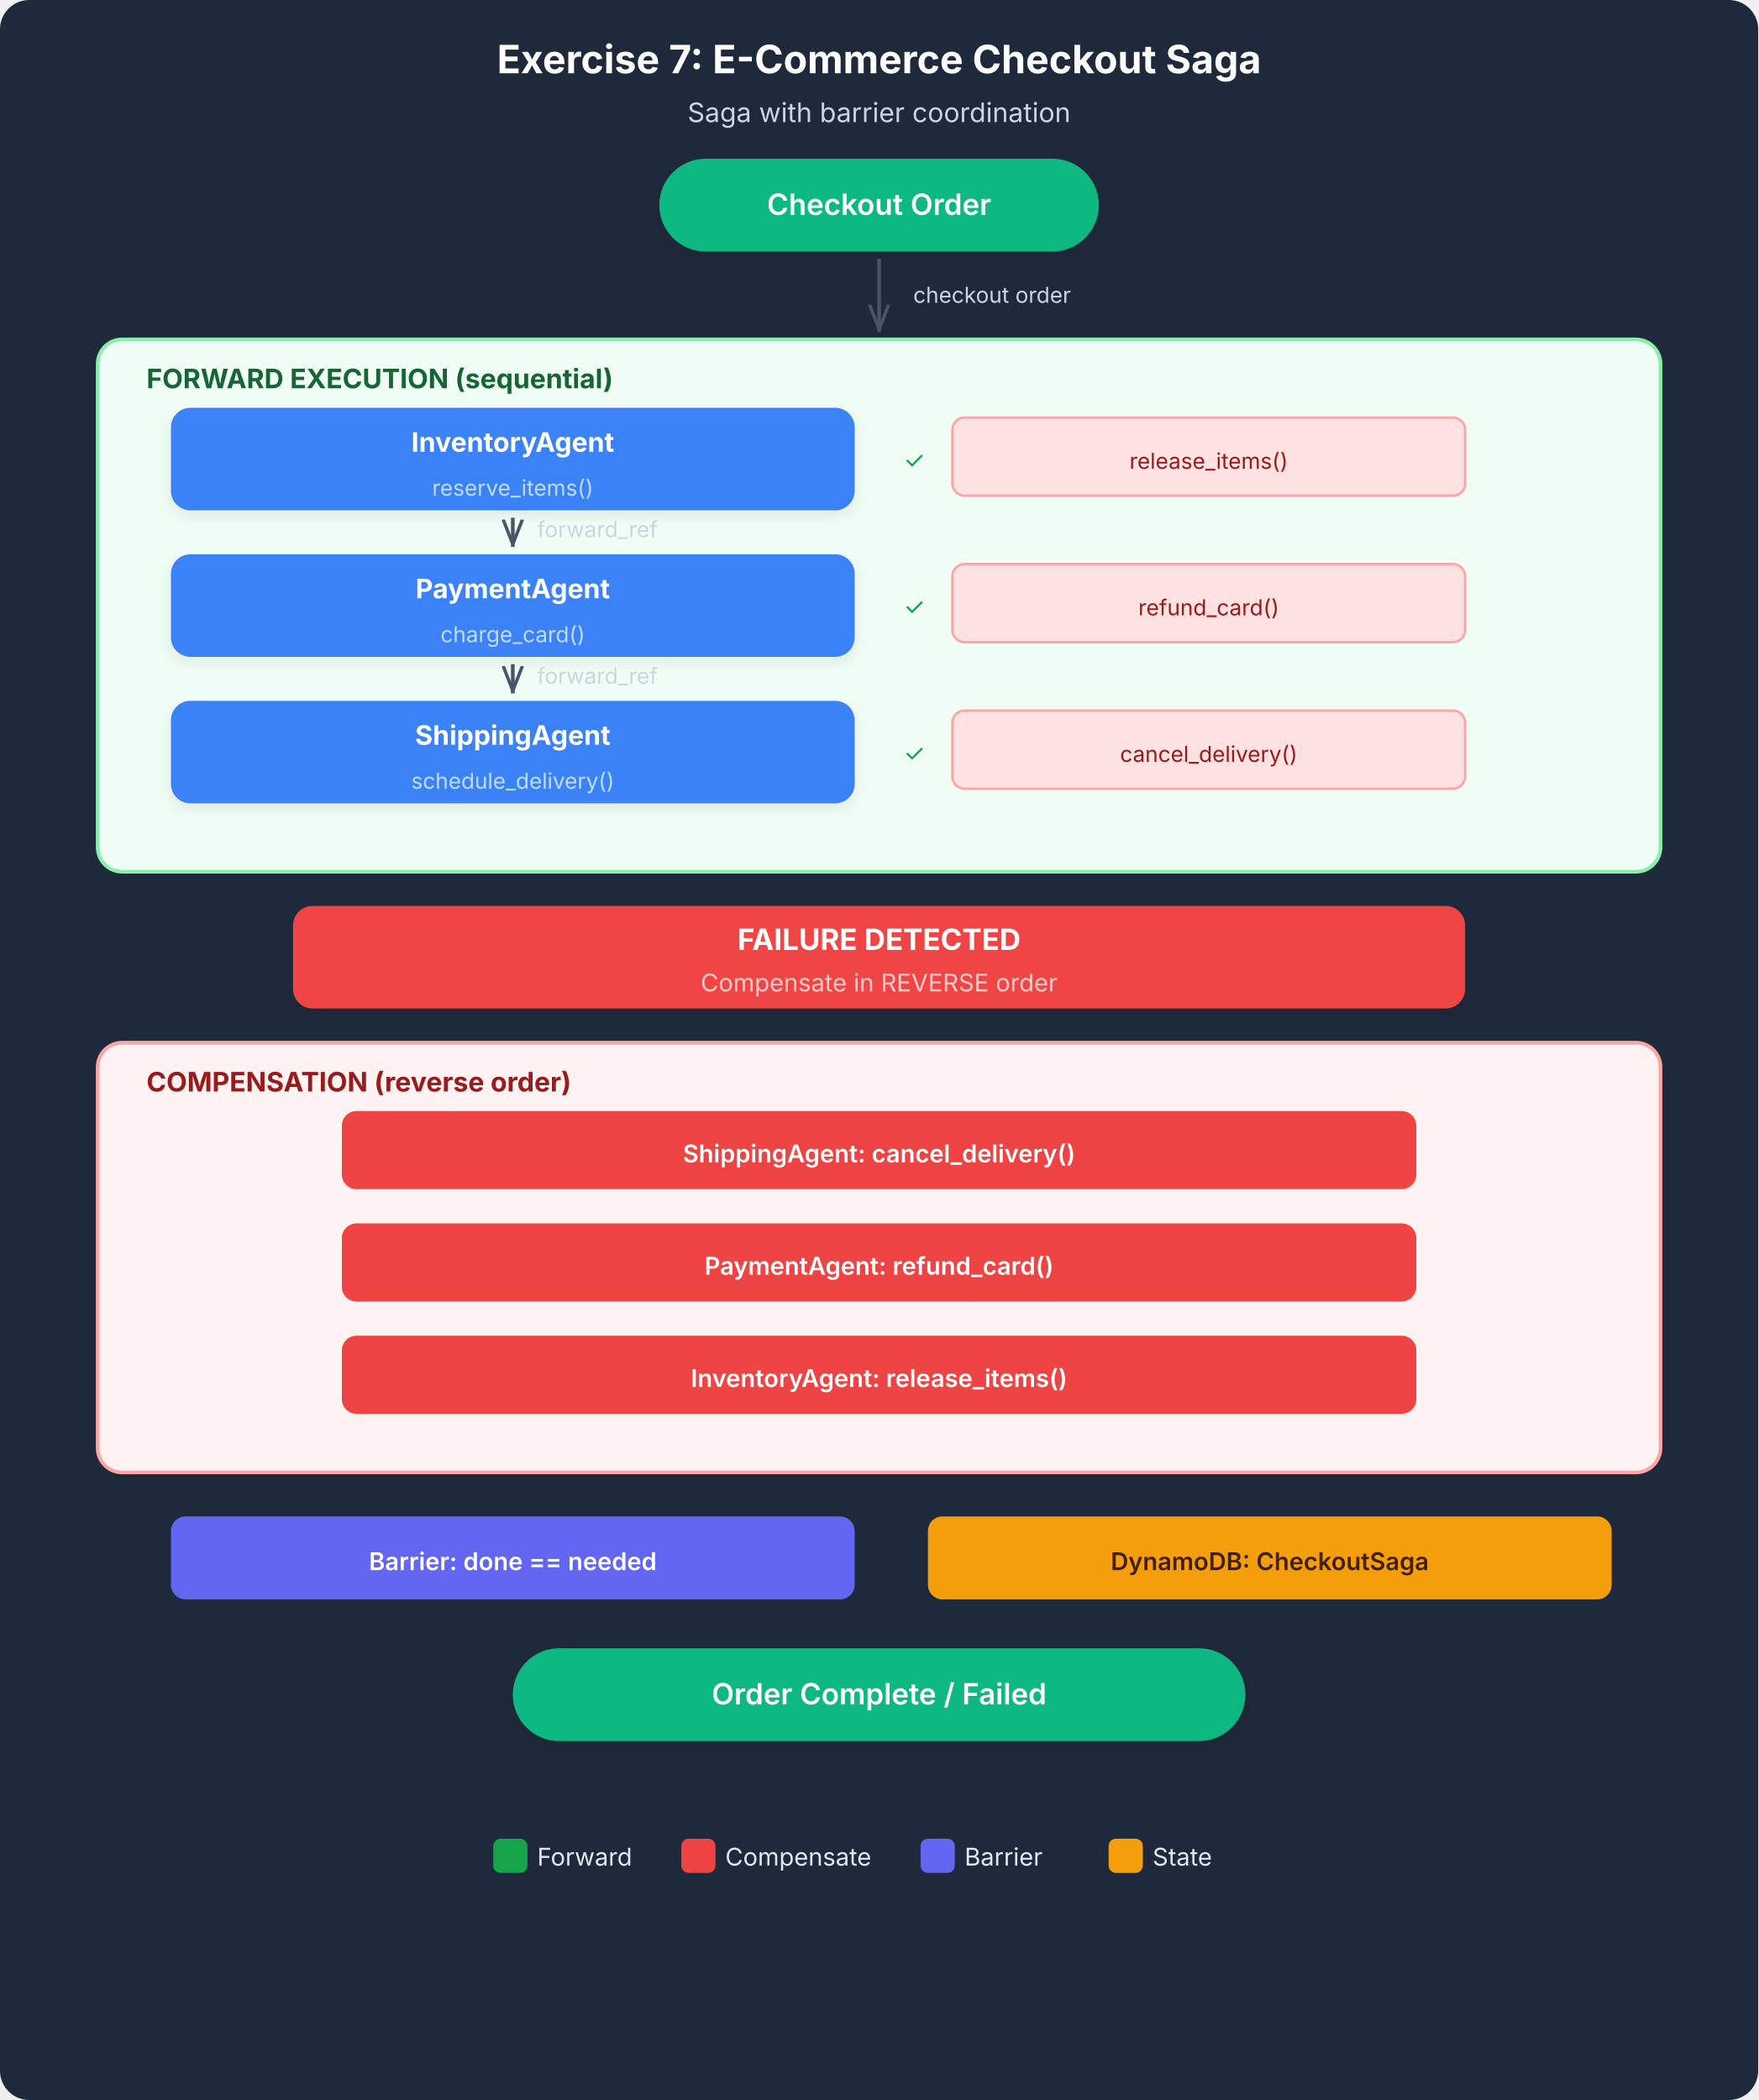
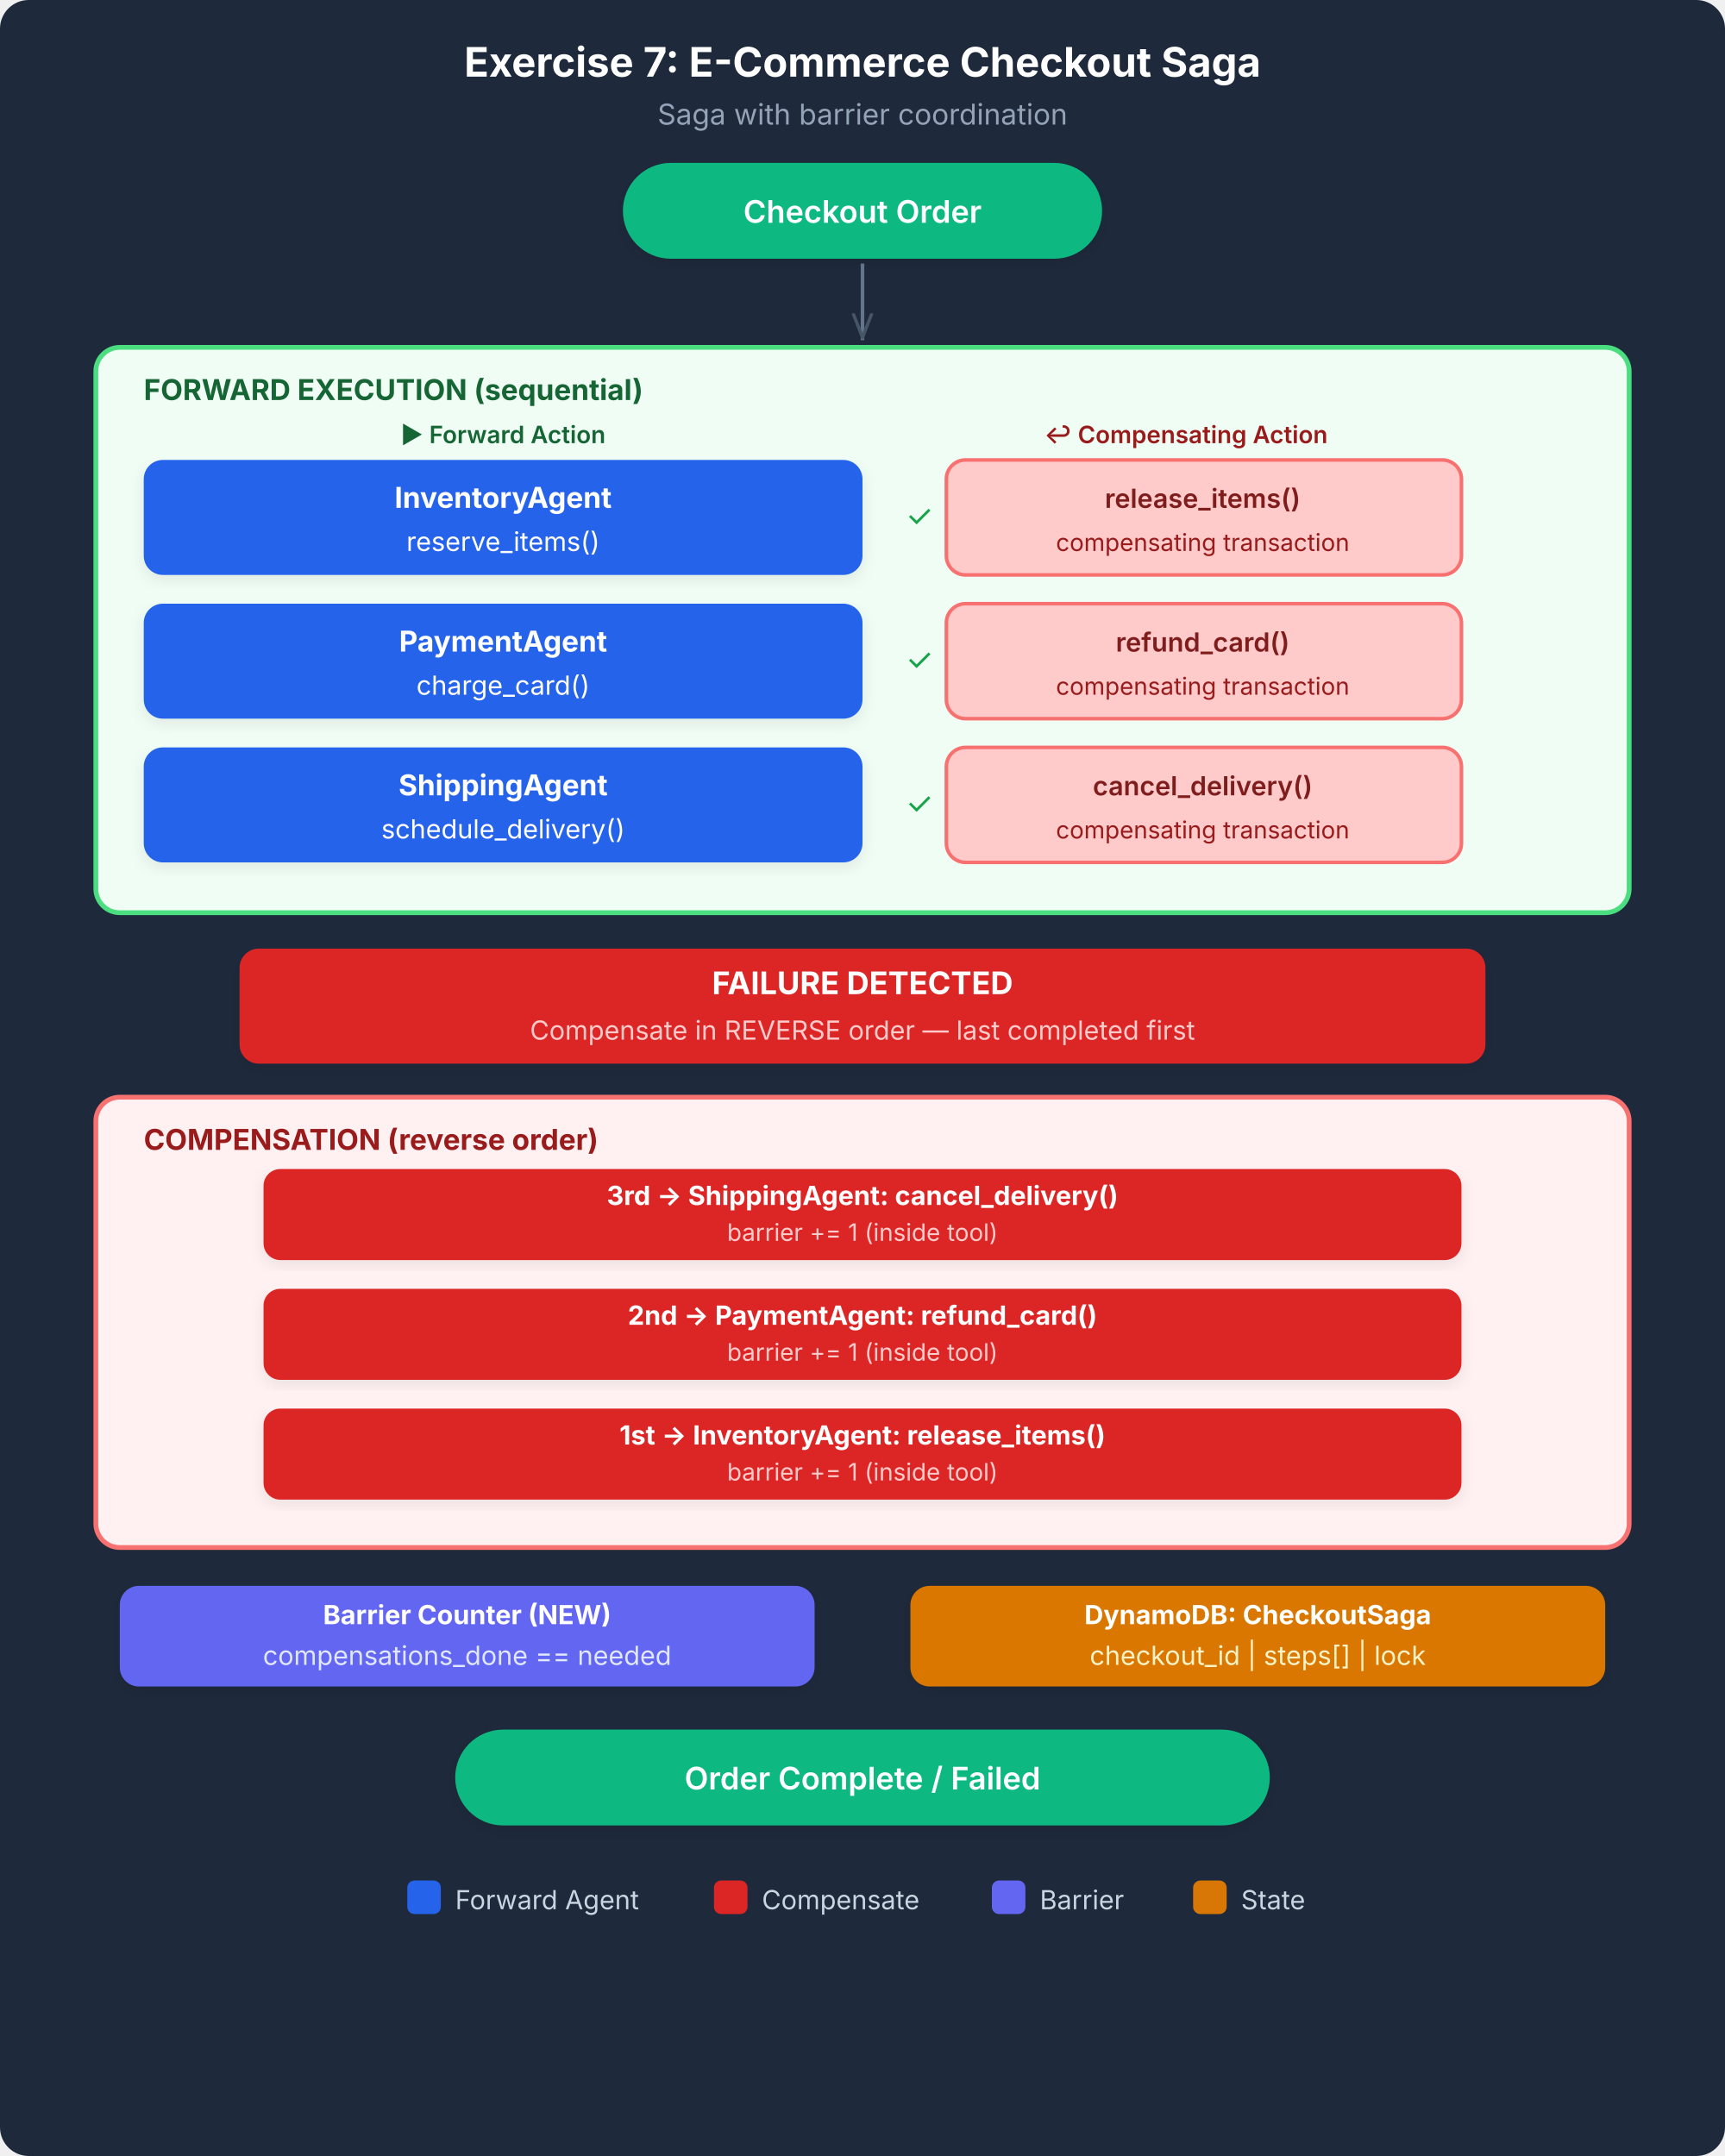
- <svg xmlns="http://www.w3.org/2000/svg" viewBox="0 0 720 860" font-family="system-ui, -apple-system, &quot;Segoe UI&quot;, sans-serif">
+ <svg xmlns="http://www.w3.org/2000/svg" viewBox="0 0 720 900" font-family="system-ui, -apple-system, &quot;Segoe UI&quot;, sans-serif">
  <defs>
    <filter id="sh" x="-4%" y="-4%" width="108%" height="116%">
      <feDropShadow dx="0" dy="2" stdDeviation="3" flood-opacity="0.08" />
    </filter>
    <marker id="a" viewBox="0 0 10 8" refX="10" refY="4" markerWidth="8" markerHeight="6" orient="auto">
      <path d="M0,0.5 L9,4 L0,7.5" fill="none" stroke="#475569" stroke-width="1.2" stroke-linejoin="round" />
    </marker>
-     <marker id="ah" viewBox="0 0 10 8" refX="10" refY="4" markerWidth="8" markerHeight="6" orient="auto">
-       <path d="M0,0.5 L9,4 L0,7.5" fill="none" stroke="#475569" stroke-width="1.2" stroke-linejoin="round" />
-     </marker>
  </defs>
-   <rect width="720" height="860" rx="12" fill="#1e293b" />
-   <text x="360" y="30" text-anchor="middle" font-size="16" font-weight="700" fill="#ffffff">Exercise 7: E-Commerce Checkout Saga</text>
-   <text x="360" y="50" text-anchor="middle" font-size="11" fill="#cbd5e1">Saga with barrier coordination</text>
-   <rect x="270" y="65" width="180" height="38" rx="19" fill="#10b981" filter="url(#sh)" />
-   <text x="360" y="88" text-anchor="middle" font-size="12" font-weight="600" fill="white">Checkout Order</text>
-   <rect x="40" y="139" width="640" height="218" rx="10" fill="#f0fdf4" stroke="#86efac" stroke-width="1.5" />
-   <text x="60" y="159" font-size="11" font-weight="700" fill="#166534">FORWARD EXECUTION (sequential)</text>
-   <rect x="70" y="167" width="280" height="42" rx="8" fill="#3b82f6" filter="url(#sh)" />
-   <text x="210" y="185" text-anchor="middle" font-size="11" font-weight="700" fill="white">InventoryAgent</text>
-   <text x="210" y="203" text-anchor="middle" font-size="9" fill="#bfdbfe">reserve_items()</text>
-   <text x="370" y="192" font-size="10" fill="#16a34a">✓</text>
-   <rect x="390" y="171" width="210" height="32" rx="5" fill="#fee2e2" stroke="#fca5a5" stroke-width="1" />
-   <text x="495" y="192" text-anchor="middle" font-size="9" fill="#991b1b">release_items()</text>
-   <rect x="70" y="227" width="280" height="42" rx="8" fill="#3b82f6" filter="url(#sh)" />
-   <text x="210" y="245" text-anchor="middle" font-size="11" font-weight="700" fill="white">PaymentAgent</text>
-   <text x="210" y="263" text-anchor="middle" font-size="9" fill="#bfdbfe">charge_card()</text>
-   <text x="370" y="252" font-size="10" fill="#16a34a">✓</text>
-   <rect x="390" y="231" width="210" height="32" rx="5" fill="#fee2e2" stroke="#fca5a5" stroke-width="1" />
-   <text x="495" y="252" text-anchor="middle" font-size="9" fill="#991b1b">refund_card()</text>
-   <rect x="70" y="287" width="280" height="42" rx="8" fill="#3b82f6" filter="url(#sh)" />
-   <text x="210" y="305" text-anchor="middle" font-size="11" font-weight="700" fill="white">ShippingAgent</text>
-   <text x="210" y="323" text-anchor="middle" font-size="9" fill="#bfdbfe">schedule_delivery()</text>
-   <text x="370" y="312" font-size="10" fill="#16a34a">✓</text>
-   <rect x="390" y="291" width="210" height="32" rx="5" fill="#fee2e2" stroke="#fca5a5" stroke-width="1" />
-   <text x="495" y="312" text-anchor="middle" font-size="9" fill="#991b1b">cancel_delivery()</text>
-   <rect x="120" y="371" width="480" height="42" rx="8" fill="#ef4444" filter="url(#sh)" />
-   <text x="360" y="389" text-anchor="middle" font-size="12" font-weight="700" fill="white">FAILURE DETECTED</text>
-   <text x="360" y="406" text-anchor="middle" font-size="10" fill="#fecaca">Compensate in REVERSE order</text>
-   <rect x="40" y="427" width="640" height="176" rx="10" fill="#fef2f2" stroke="#fca5a5" stroke-width="1.5" />
-   <text x="60" y="447" font-size="11" font-weight="700" fill="#991b1b">COMPENSATION (reverse order)</text>
-   <rect x="140" y="455" width="440" height="32" rx="6" fill="#ef4444" />
-   <text x="360" y="476" text-anchor="middle" font-size="10" font-weight="600" fill="white">ShippingAgent: cancel_delivery()</text>
-   <rect x="140" y="501" width="440" height="32" rx="6" fill="#ef4444" />
-   <text x="360" y="522" text-anchor="middle" font-size="10" font-weight="600" fill="white">PaymentAgent: refund_card()</text>
-   <rect x="140" y="547" width="440" height="32" rx="6" fill="#ef4444" />
-   <text x="360" y="568" text-anchor="middle" font-size="10" font-weight="600" fill="white">InventoryAgent: release_items()</text>
-   <rect x="70" y="621" width="280" height="34" rx="6" fill="#6366f1" />
-   <text x="210" y="643" text-anchor="middle" font-size="10" font-weight="600" fill="white">Barrier: done == needed</text>
-   <rect x="380" y="621" width="280" height="34" rx="6" fill="#f59e0b" />
-   <text x="520" y="643" text-anchor="middle" font-size="10" font-weight="600" fill="#422006">DynamoDB: CheckoutSaga</text>
-   <rect x="210" y="675" width="300" height="38" rx="19" fill="#10b981" filter="url(#sh)" />
-   <text x="360" y="698" text-anchor="middle" font-size="12" font-weight="600" fill="white">Order Complete / Failed</text>
-   <rect x="202" y="753" width="14" height="14" rx="3" fill="#16a34a" />
-   <text x="220" y="764" font-size="10" fill="#e2e8f0">Forward</text>
-   <rect x="279" y="753" width="14" height="14" rx="3" fill="#ef4444" />
-   <text x="297" y="764" font-size="10" fill="#e2e8f0">Compensate</text>
-   <rect x="377" y="753" width="14" height="14" rx="3" fill="#6366f1" />
-   <text x="395" y="764" font-size="10" fill="#e2e8f0">Barrier</text>
-   <rect x="454" y="753" width="14" height="14" rx="3" fill="#f59e0b" />
-   <text x="472" y="764" font-size="10" fill="#e2e8f0">State</text>
-   <g id="arrows">
-     <line x1="360" y1="106" x2="360" y2="136" stroke="#475569" stroke-width="1.5" marker-end="url(#a)" />
-     <text x="374" y="124" font-size="9" fill="#cbd5e1">checkout order</text>
-     <line x1="210" y1="212" x2="210" y2="224" stroke="#475569" stroke-width="1.5" marker-end="url(#a)" />
-     <text x="220" y="220" font-size="9" fill="#cbd5e1">forward_ref</text>
-     <line x1="210" y1="272" x2="210" y2="284" stroke="#475569" stroke-width="1.5" marker-end="url(#a)" />
-     <text x="220" y="280" font-size="9" fill="#cbd5e1">forward_ref</text>
-   </g>
+   <rect width="720" height="900" rx="12" fill="#1e293b" />
+   <text x="360" y="32" text-anchor="middle" font-size="17" font-weight="700" fill="#ffffff">Exercise 7: E-Commerce Checkout Saga</text>
+   <text x="360" y="52" text-anchor="middle" font-size="12" fill="#94a3b8">Saga with barrier coordination</text>
+   <rect x="260" y="68" width="200" height="40" rx="20" fill="#10b981" filter="url(#sh)" />
+   <text x="360" y="93" text-anchor="middle" font-size="13" font-weight="600" fill="white">Checkout Order</text>
+   <line x1="360" y1="110" x2="360" y2="142" stroke="#64748b" stroke-width="1.5" marker-end="url(#a)" />
+   <rect x="40" y="145" width="640" height="236" rx="10" fill="#f0fdf4" stroke="#4ade80" stroke-width="2" />
+   <text x="60" y="167" font-size="12" font-weight="700" fill="#166534">FORWARD EXECUTION (sequential)</text>
+   <text x="210" y="185" text-anchor="middle" font-size="10" font-weight="600" fill="#166534">▶  Forward Action</text>
+   <text x="495" y="185" text-anchor="middle" font-size="10" font-weight="600" fill="#991b1b">↩  Compensating Action</text>
+   <rect x="60" y="192" width="300" height="48" rx="8" fill="#2563eb" filter="url(#sh)" />
+   <text x="210" y="212" text-anchor="middle" font-size="12" font-weight="700" fill="white">InventoryAgent</text>
+   <text x="210" y="230" text-anchor="middle" font-size="11" fill="white">reserve_items()</text>
+   <text x="378" y="220" font-size="13" fill="#16a34a">✓</text>
+   <rect x="395" y="192" width="215" height="48" rx="8" fill="#fecaca" stroke="#f87171" stroke-width="1.5" />
+   <text x="502" y="212" text-anchor="middle" font-size="11" font-weight="600" fill="#7f1d1d">release_items()</text>
+   <text x="502" y="230" text-anchor="middle" font-size="10" fill="#991b1b">compensating transaction</text>
+   <rect x="60" y="252" width="300" height="48" rx="8" fill="#2563eb" filter="url(#sh)" />
+   <text x="210" y="272" text-anchor="middle" font-size="12" font-weight="700" fill="white">PaymentAgent</text>
+   <text x="210" y="290" text-anchor="middle" font-size="11" fill="white">charge_card()</text>
+   <text x="378" y="280" font-size="13" fill="#16a34a">✓</text>
+   <rect x="395" y="252" width="215" height="48" rx="8" fill="#fecaca" stroke="#f87171" stroke-width="1.5" />
+   <text x="502" y="272" text-anchor="middle" font-size="11" font-weight="600" fill="#7f1d1d">refund_card()</text>
+   <text x="502" y="290" text-anchor="middle" font-size="10" fill="#991b1b">compensating transaction</text>
+   <rect x="60" y="312" width="300" height="48" rx="8" fill="#2563eb" filter="url(#sh)" />
+   <text x="210" y="332" text-anchor="middle" font-size="12" font-weight="700" fill="white">ShippingAgent</text>
+   <text x="210" y="350" text-anchor="middle" font-size="11" fill="white">schedule_delivery()</text>
+   <text x="378" y="340" font-size="13" fill="#16a34a">✓</text>
+   <rect x="395" y="312" width="215" height="48" rx="8" fill="#fecaca" stroke="#f87171" stroke-width="1.5" />
+   <text x="502" y="332" text-anchor="middle" font-size="11" font-weight="600" fill="#7f1d1d">cancel_delivery()</text>
+   <text x="502" y="350" text-anchor="middle" font-size="10" fill="#991b1b">compensating transaction</text>
+   <rect x="100" y="396" width="520" height="48" rx="8" fill="#dc2626" filter="url(#sh)" />
+   <text x="360" y="415" text-anchor="middle" font-size="13" font-weight="700" fill="white">FAILURE DETECTED</text>
+   <text x="360" y="434" text-anchor="middle" font-size="11" fill="#fecaca">Compensate in REVERSE order — last completed first</text>
+   <rect x="40" y="458" width="640" height="188" rx="10" fill="#fff1f2" stroke="#f87171" stroke-width="2" />
+   <text x="60" y="480" font-size="12" font-weight="700" fill="#991b1b">COMPENSATION (reverse order)</text>
+   <rect x="110" y="488" width="500" height="38" rx="7" fill="#dc2626" filter="url(#sh)" />
+   <text x="360" y="503" text-anchor="middle" font-size="11" font-weight="700" fill="white">3rd → ShippingAgent: cancel_delivery()</text>
+   <text x="360" y="518" text-anchor="middle" font-size="10" fill="#fecaca">barrier += 1 (inside tool)</text>
+   <rect x="110" y="538" width="500" height="38" rx="7" fill="#dc2626" filter="url(#sh)" />
+   <text x="360" y="553" text-anchor="middle" font-size="11" font-weight="700" fill="white">2nd → PaymentAgent: refund_card()</text>
+   <text x="360" y="568" text-anchor="middle" font-size="10" fill="#fecaca">barrier += 1 (inside tool)</text>
+   <rect x="110" y="588" width="500" height="38" rx="7" fill="#dc2626" filter="url(#sh)" />
+   <text x="360" y="603" text-anchor="middle" font-size="11" font-weight="700" fill="white">1st → InventoryAgent: release_items()</text>
+   <text x="360" y="618" text-anchor="middle" font-size="10" fill="#fecaca">barrier += 1 (inside tool)</text>
+   <rect x="50" y="662" width="290" height="42" rx="8" fill="#6366f1" filter="url(#sh)" />
+   <text x="195" y="678" text-anchor="middle" font-size="11" font-weight="700" fill="white">Barrier Counter (NEW)</text>
+   <text x="195" y="695" text-anchor="middle" font-size="11" fill="#e0e7ff">compensations_done == needed</text>
+   <rect x="380" y="662" width="290" height="42" rx="8" fill="#d97706" filter="url(#sh)" />
+   <text x="525" y="678" text-anchor="middle" font-size="11" font-weight="700" fill="white">DynamoDB: CheckoutSaga</text>
+   <text x="525" y="695" text-anchor="middle" font-size="11" fill="#fef3c7">checkout_id | steps[] | lock</text>
+   <rect x="190" y="722" width="340" height="40" rx="20" fill="#10b981" filter="url(#sh)" />
+   <text x="360" y="747" text-anchor="middle" font-size="13" font-weight="600" fill="white">Order Complete / Failed</text>
+   <rect x="170" y="785" width="14" height="14" rx="3" fill="#2563eb" />
+   <text x="190" y="797" font-size="11" fill="#cbd5e1">Forward Agent</text>
+   <rect x="298" y="785" width="14" height="14" rx="3" fill="#dc2626" />
+   <text x="318" y="797" font-size="11" fill="#cbd5e1">Compensate</text>
+   <rect x="414" y="785" width="14" height="14" rx="3" fill="#6366f1" />
+   <text x="434" y="797" font-size="11" fill="#cbd5e1">Barrier</text>
+   <rect x="498" y="785" width="14" height="14" rx="3" fill="#d97706" />
+   <text x="518" y="797" font-size="11" fill="#cbd5e1">State</text>
</svg>
